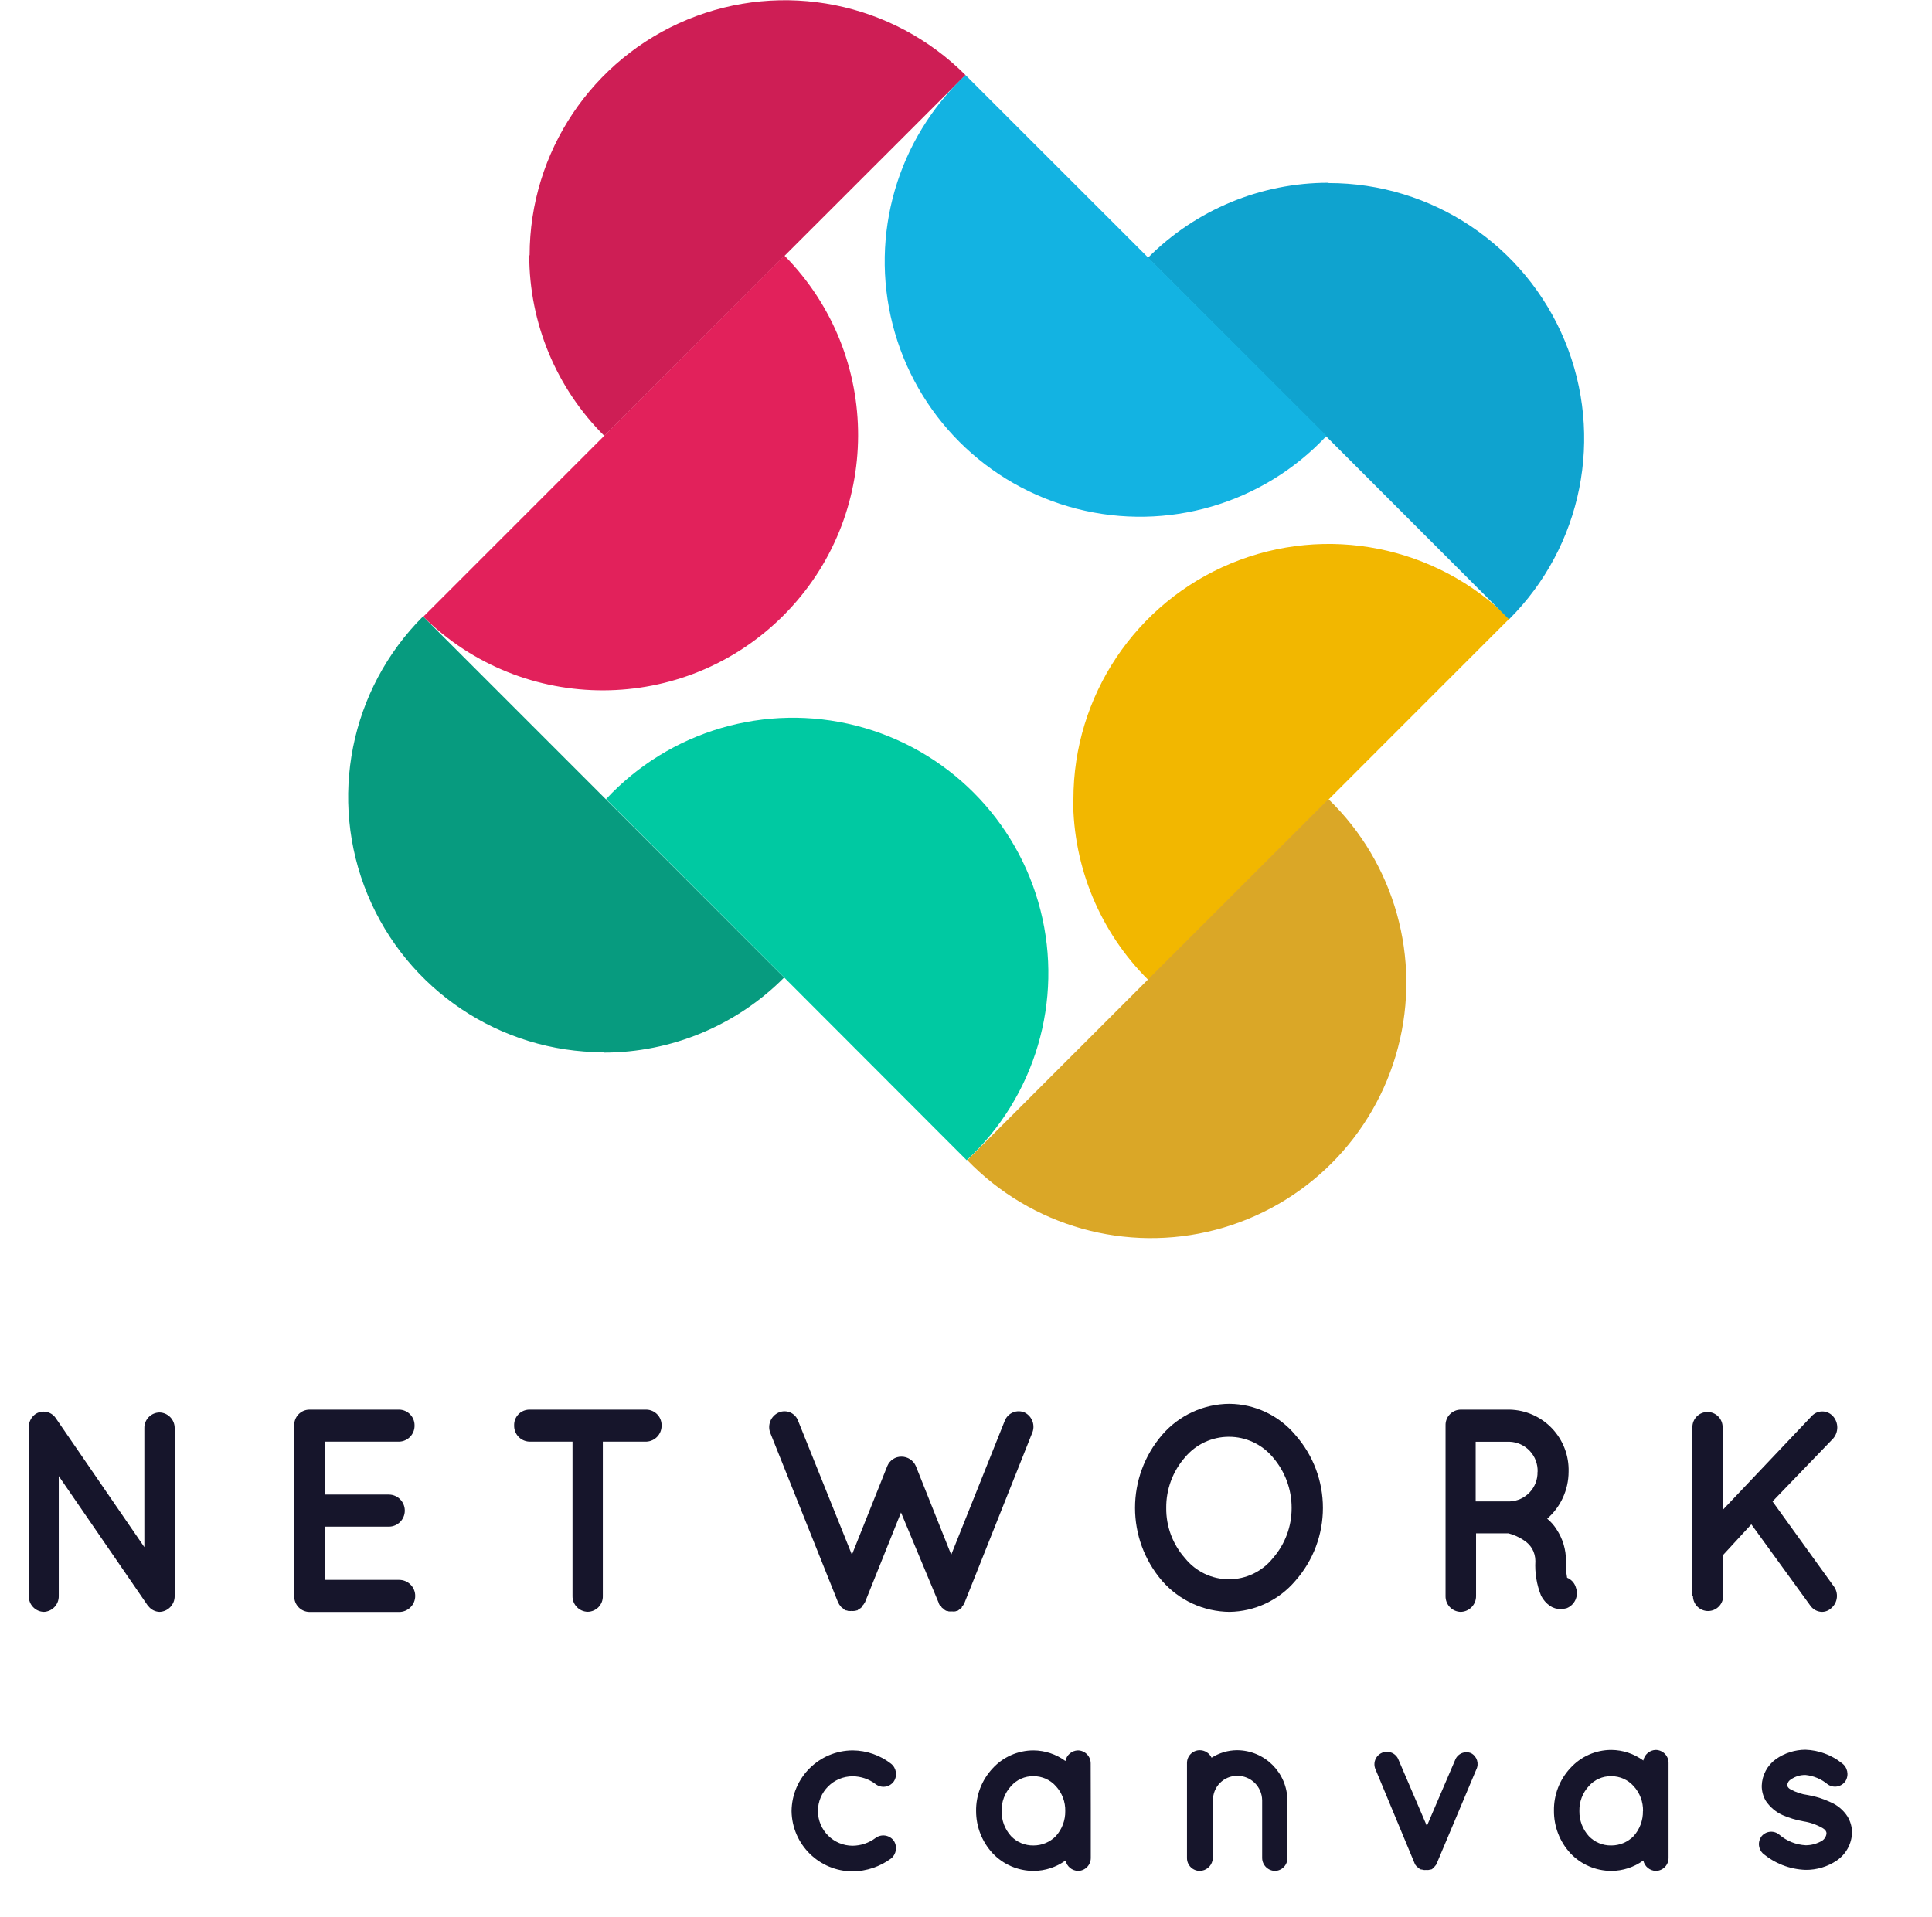
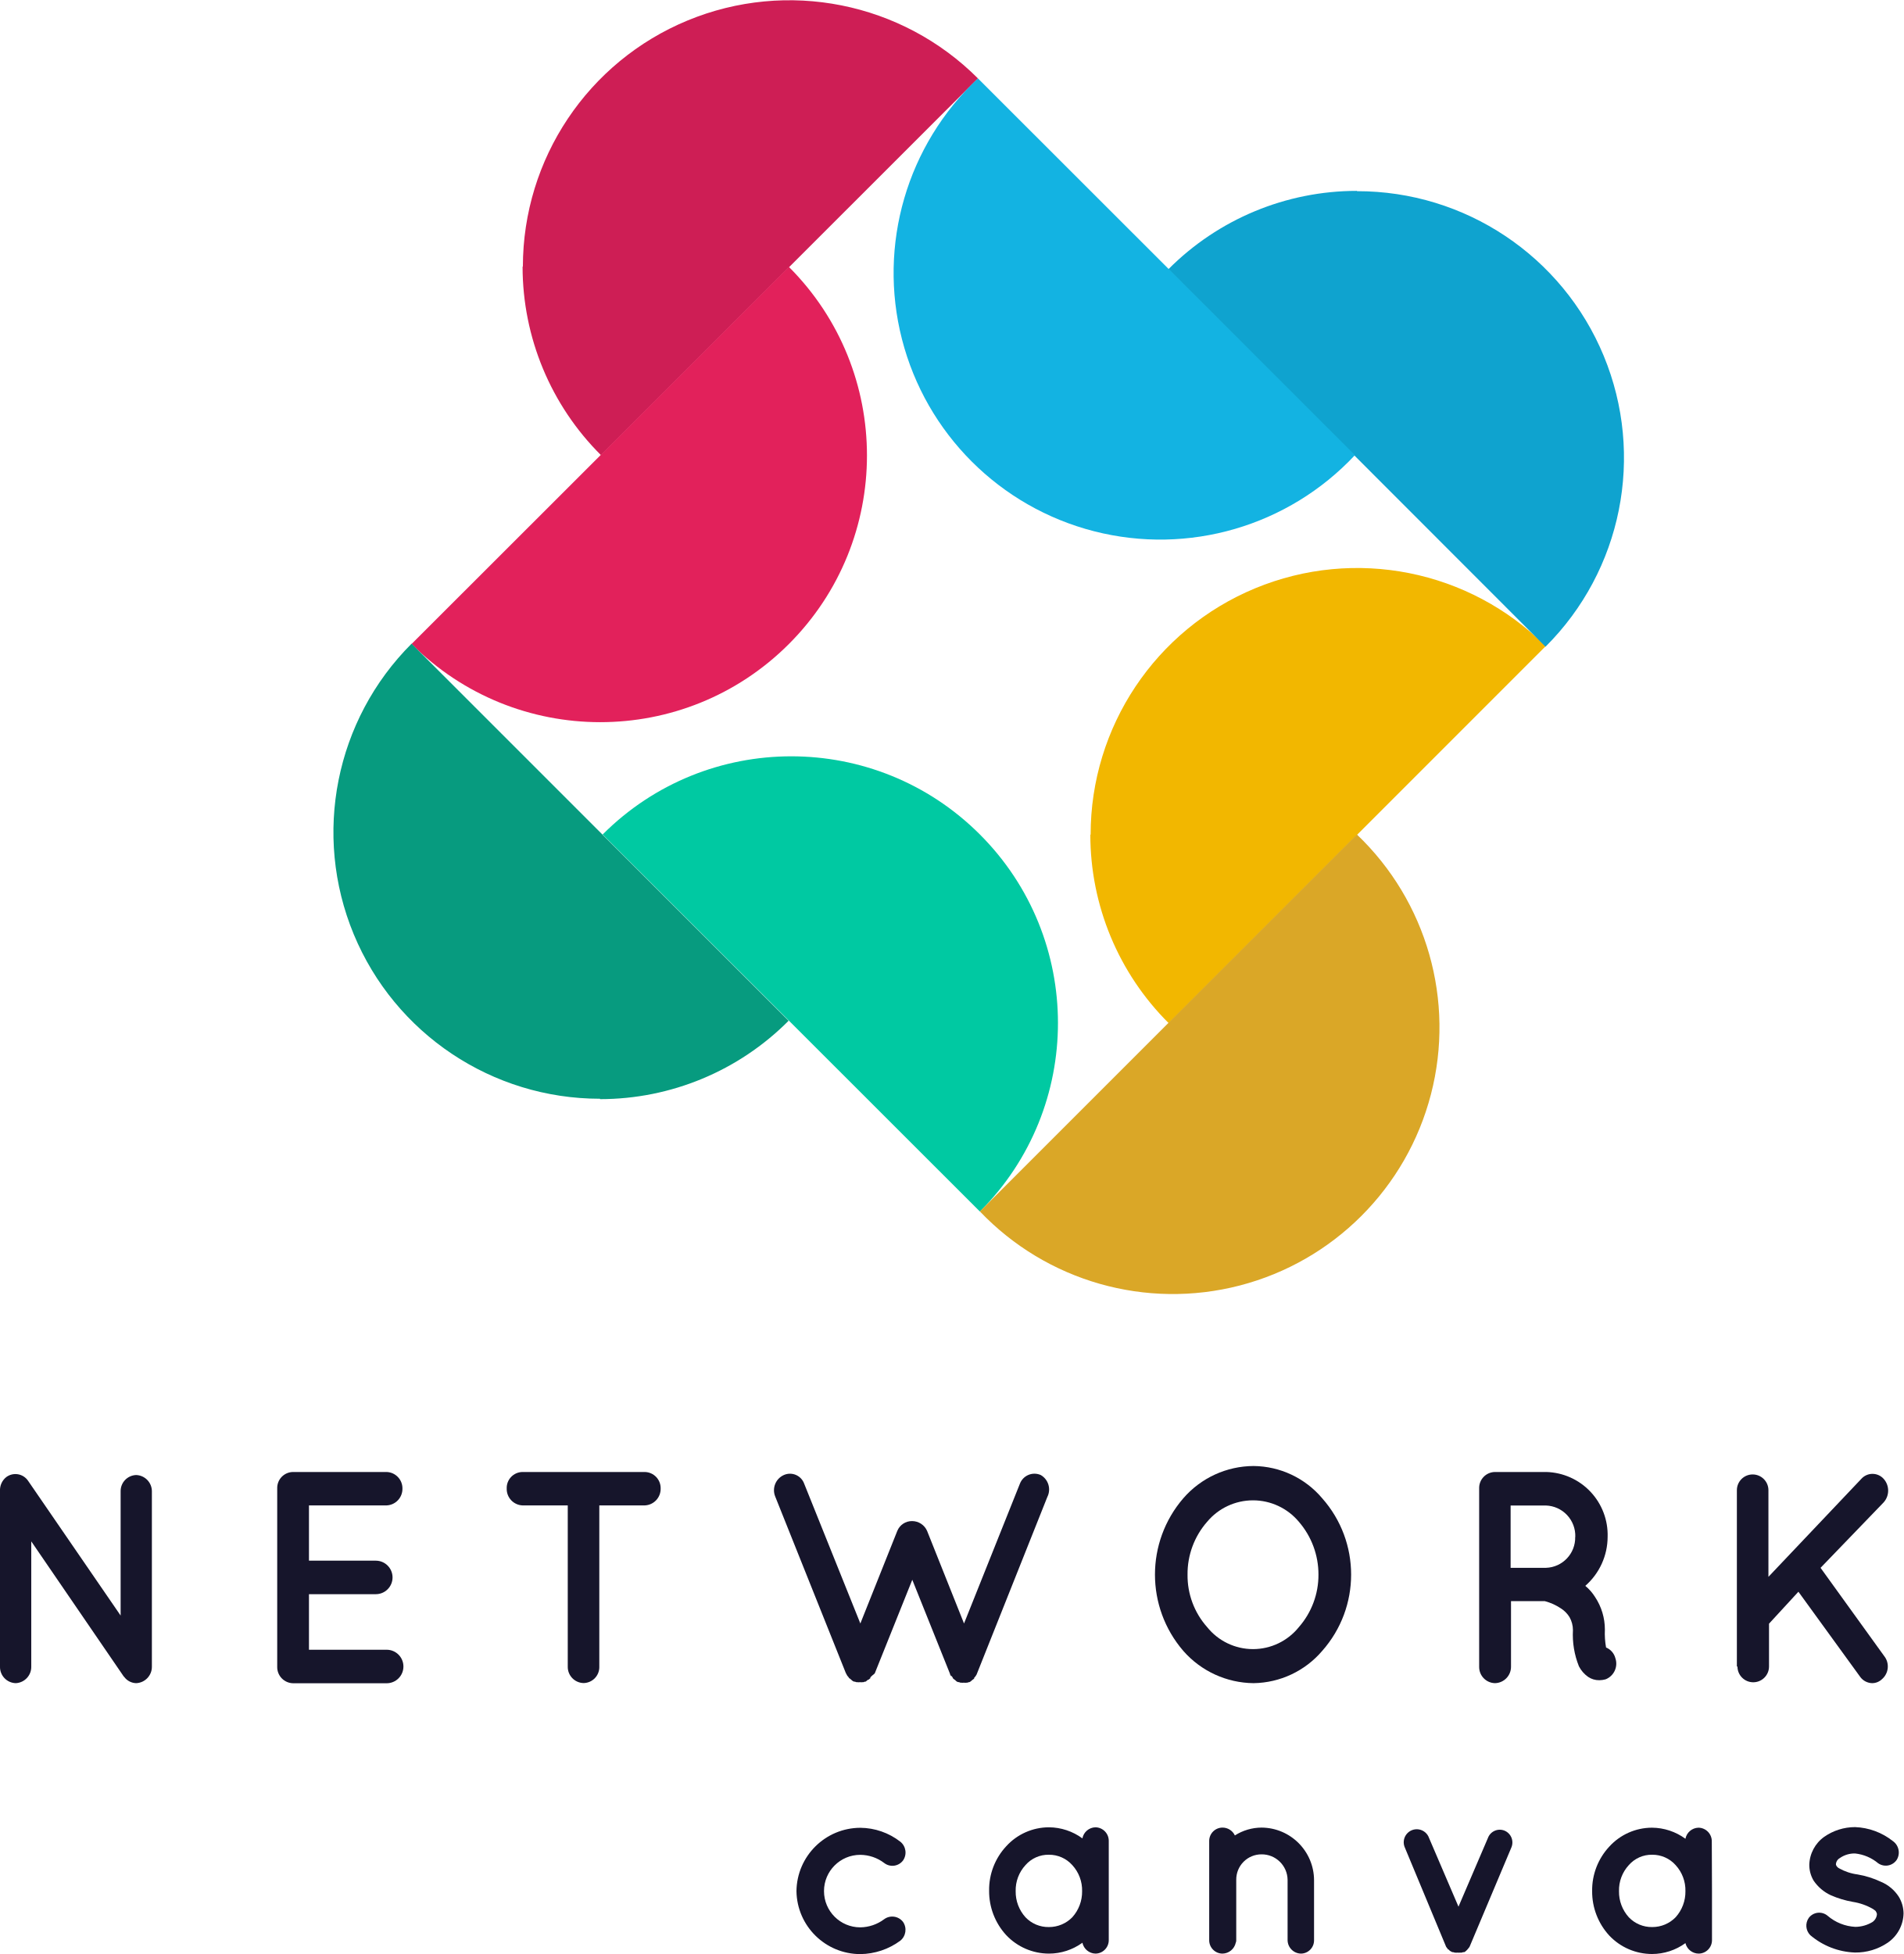
- <svg xmlns="http://www.w3.org/2000/svg" id="Layer_1" data-name="Layer 1" viewBox="0 0 205.85 204.26">
+ <svg xmlns="http://www.w3.org/2000/svg" id="Layer_1" data-name="Layer 1" viewBox="0 0 194.29 199.41">
  <defs>
    <style>.cls-1{fill:#ce1e55;}.cls-2{fill:#e2215b;}.cls-3{fill:#079b7f;}.cls-4{fill:#00c9a2;}.cls-5{fill:#f2b700;}.cls-6{fill:#daa727;}.cls-7{fill:#0fa3cf;}.cls-8{fill:#13b3e2;}.cls-9{fill:#16152b;}</style>
  </defs>
-   <path class="cls-1" d="M56.43,27.21A27.2,27.2,0,0,1,102.87,8L64.39,46.45a27.15,27.15,0,0,1-8-19.24" />
-   <path class="cls-2" d="M83.58,27.24A27.21,27.21,0,0,1,45.1,65.72Z" />
-   <path class="cls-3" d="M64.3,112.13A27.2,27.2,0,0,1,45.07,65.69l38.48,38.48a27.14,27.14,0,0,1-19.24,8" />
-   <path class="cls-4" d="M64.57,85.16A27.21,27.21,0,1,1,103,123.64Z" />
-   <path class="cls-5" d="M114.37,85.18a27.2,27.2,0,0,1,46.44-19.24l-38.47,38.48a27.13,27.13,0,0,1-8-19.24" />
-   <path class="cls-6" d="M141.54,85.16a27.21,27.21,0,1,1-38.48,38.47Z" />
-   <path class="cls-7" d="M141.55,19.51A27.21,27.21,0,0,1,160.78,66L122.3,27.48a27.13,27.13,0,0,1,19.24-8" />
-   <path class="cls-8" d="M141.34,46.45A27.21,27.21,0,1,1,102.87,8Z" />
-   <path class="cls-9" d="M6.26,170.08a1.66,1.66,0,0,1-1.58,1.69,1.65,1.65,0,0,1-1.61-1.69V152.16a1.7,1.7,0,0,1,.64-1.42,1.56,1.56,0,0,1,2.22.37l9.45,13.76V152.19A1.64,1.64,0,0,1,17,150.52a1.66,1.66,0,0,1,1.61,1.66v17.89A1.67,1.67,0,0,1,17,171.77a1.56,1.56,0,0,1-1.2-.62.8.8,0,0,1-.15-.19L6.26,157.3Z" />
-   <path class="cls-9" d="M31.35,170.08V151.91A1.63,1.63,0,0,1,33,150.22h9.56a1.67,1.67,0,0,1,1.61,1.69,1.69,1.69,0,0,1-1.61,1.72H34.6v5.64h6.82a1.71,1.71,0,0,1,0,3.42H34.6v5.67h7.93a1.71,1.71,0,0,1,0,3.42H33.05c-.06,0-.06,0-.06,0l0,0A1.65,1.65,0,0,1,31.35,170.08Z" />
-   <path class="cls-9" d="M68.88,153.63H64.23v16.44a1.63,1.63,0,0,1-1.61,1.69A1.65,1.65,0,0,1,61,170.08V153.63H56.39a1.68,1.68,0,0,1-1.61-1.72,1.63,1.63,0,0,1,1.61-1.69H68.88a1.65,1.65,0,0,1,1.61,1.69A1.69,1.69,0,0,1,68.88,153.63Z" />
-   <path class="cls-9" d="M109.95,152.77l-7.17,18a.82.82,0,0,1-.15.28l0,0a.81.81,0,0,1-.15.18c0,.06,0,.06,0,.09a.89.89,0,0,0-.21.15h0c-.09.06-.15.15-.26.19h0a0,0,0,0,0,0,0,.87.87,0,0,0-.23.06h-.06a.86.86,0,0,1-.29,0,.77.77,0,0,1-.26,0h-.09a.71.71,0,0,0-.2-.06s0,0-.06,0a.6.6,0,0,1-.26-.19h0c-.09-.06-.15-.12-.2-.15a.24.24,0,0,1-.06-.09c0-.06-.09-.12-.12-.18s-.06,0-.06,0a.78.78,0,0,1-.12-.28L96,161.18l-3.83,9.55A2.51,2.51,0,0,1,92,171s0,0,0,0l-.18.18c0,.06,0,.06,0,.09a.79.79,0,0,0-.18.15h-.06c-.09.06-.17.15-.23.19h0a0,0,0,0,0,0,0,.44.44,0,0,0-.23.06H91a.77.77,0,0,1-.26,0,1,1,0,0,1-.29,0h-.09a.71.71,0,0,0-.2-.06s0,0-.06,0a.83.83,0,0,1-.26-.19h0c-.09-.06-.12-.12-.2-.15a.24.24,0,0,1-.06-.09c-.06-.06-.09-.12-.15-.18v0a2.27,2.27,0,0,1-.15-.28l-7.2-18a1.7,1.7,0,0,1,.88-2.19,1.54,1.54,0,0,1,2.08.89l5.73,14.26,3.77-9.45a1.61,1.61,0,0,1,1.52-1,1.67,1.67,0,0,1,1.52,1l3.77,9.45,5.7-14.26a1.59,1.59,0,0,1,2.13-.89A1.7,1.7,0,0,1,109.95,152.77Z" />
-   <path class="cls-9" d="M138,152.9a11.75,11.75,0,0,1,0,15.58,9.38,9.38,0,0,1-7,3.29,9.65,9.65,0,0,1-7.17-3.29,11.93,11.93,0,0,1,0-15.58A9.54,9.54,0,0,1,131,149.6,9.27,9.27,0,0,1,138,152.9Zm-.38,7.79a8.21,8.21,0,0,0-2-5.39,6.1,6.1,0,0,0-9.36,0,8.06,8.06,0,0,0-2,5.39,7.92,7.92,0,0,0,2,5.36,6,6,0,0,0,9.36,0A8.07,8.07,0,0,0,137.62,160.69Z" />
-   <path class="cls-9" d="M167.92,169.22a1.72,1.72,0,0,1-1,2.16,2.46,2.46,0,0,1-.64.09h0a2,2,0,0,1-1.14-.34,3,3,0,0,1-.94-1.08,8.67,8.67,0,0,1-.61-3.7,2.7,2.7,0,0,0-.35-1.32,2.78,2.78,0,0,0-.88-.89,5.41,5.41,0,0,0-1.64-.74h-3.45v6.68a1.67,1.67,0,0,1-1.64,1.69,1.65,1.65,0,0,1-1.61-1.69V151.91a1.63,1.63,0,0,1,1.61-1.69h5.24a6.43,6.43,0,0,1,6.26,6.62,6.66,6.66,0,0,1-2.28,5,4.68,4.68,0,0,1,1,1.14,6,6,0,0,1,1,3.33,8.16,8.16,0,0,0,.12,1.82A1.61,1.61,0,0,1,167.92,169.22Zm-4.09-12.38a3.1,3.1,0,0,0-3-3.2h-3.6V160h3.6A3.08,3.08,0,0,0,163.82,156.84Z" />
-   <path class="cls-9" d="M180.32,170.08v-18a1.61,1.61,0,1,1,3.22,0v8.84l9.48-10a1.53,1.53,0,0,1,2.28,0,1.8,1.8,0,0,1,0,2.4L188.86,160l6.49,9a1.71,1.71,0,0,1-.23,2.37,1.44,1.44,0,0,1-1,.4,1.55,1.55,0,0,1-1.2-.62l-6.32-8.71-3,3.26v4.37a1.61,1.61,0,1,1-3.22,0Z" />
-   <path class="cls-9" d="M84.34,193a6.54,6.54,0,0,1,6.52-6.47,6.74,6.74,0,0,1,4.08,1.42,1.42,1.42,0,0,1,.28,1.91,1.36,1.36,0,0,1-1.93.26,4.08,4.08,0,0,0-2.44-.83,3.7,3.7,0,1,0,0,7.4,4.14,4.14,0,0,0,2.44-.83,1.39,1.39,0,0,1,1.93.28,1.43,1.43,0,0,1-.28,1.91,7,7,0,0,1-4.08,1.37A6.52,6.52,0,0,1,84.34,193Z" />
-   <path class="cls-9" d="M116.22,193V198a1.37,1.37,0,0,1-1.36,1.37,1.4,1.4,0,0,1-1.33-1.11,5.81,5.81,0,0,1-3.41,1.11,6,6,0,0,1-4.36-1.88A6.62,6.62,0,0,1,104,193a6.52,6.52,0,0,1,1.75-4.54,5.9,5.9,0,0,1,4.36-1.93,5.83,5.83,0,0,1,3.41,1.13,1.39,1.39,0,0,1,1.33-1.13,1.38,1.38,0,0,1,1.36,1.39Zm-2.72,0a3.8,3.8,0,0,0-1-2.66,3.16,3.16,0,0,0-2.39-1.06,3.09,3.09,0,0,0-2.39,1.06,3.79,3.79,0,0,0-1,2.66,3.88,3.88,0,0,0,1,2.66,3.22,3.22,0,0,0,2.39,1,3.31,3.31,0,0,0,2.39-1A3.89,3.89,0,0,0,113.5,193Z" />
-   <path class="cls-9" d="M137.17,191.88V198a1.35,1.35,0,0,1-1.33,1.37,1.39,1.39,0,0,1-1.36-1.37v-6.16a2.64,2.64,0,0,0-2.67-2.6,2.57,2.57,0,0,0-2.57,2.6V198a.51.51,0,0,1-.05.26,1.41,1.41,0,0,1-1.36,1.11,1.36,1.36,0,0,1-1.36-1.37V187.88a1.36,1.36,0,0,1,1.36-1.37,1.39,1.39,0,0,1,1.26.8,5.11,5.11,0,0,1,2.72-.8A5.39,5.39,0,0,1,137.17,191.88Z" />
-   <path class="cls-9" d="M157.29,188.58l-4.21,10a.56.56,0,0,1-.1.18,0,0,0,0,1,0,0l-.15.18a0,0,0,0,1,0,0,.89.89,0,0,1-.15.15,0,0,0,0,0,0,0,.47.47,0,0,1-.18.13h-.05v0a.48.48,0,0,0-.21.05h-.05a1,1,0,0,1-.26,0,.88.88,0,0,1-.23,0h-.05a.6.6,0,0,0-.21-.05v0h-.05a2.36,2.36,0,0,1-.23-.13,0,0,0,0,0,0,0,.89.89,0,0,1-.15-.15s0,0-.05,0a.81.81,0,0,0-.13-.18s0,0,0,0-.08-.1-.1-.18l-4.16-10a1.33,1.33,0,1,1,2.46-1l3,7,3-7a1.29,1.29,0,0,1,1.72-.75A1.31,1.31,0,0,1,157.29,188.58Z" />
-   <path class="cls-9" d="M177.78,193V198a1.37,1.37,0,0,1-1.36,1.37,1.4,1.4,0,0,1-1.33-1.11,5.81,5.81,0,0,1-3.41,1.11,6,6,0,0,1-4.36-1.88,6.62,6.62,0,0,1-1.75-4.54,6.52,6.52,0,0,1,1.75-4.54,5.9,5.9,0,0,1,4.36-1.93,5.83,5.83,0,0,1,3.41,1.13,1.39,1.39,0,0,1,1.33-1.13,1.38,1.38,0,0,1,1.36,1.39Zm-2.72,0a3.8,3.8,0,0,0-1-2.66,3.16,3.16,0,0,0-2.39-1.06,3.09,3.09,0,0,0-2.39,1.06,3.79,3.79,0,0,0-1,2.66,3.88,3.88,0,0,0,1,2.66,3.22,3.22,0,0,0,2.39,1,3.31,3.31,0,0,0,2.39-1A3.89,3.89,0,0,0,175.05,193Z" />
-   <path class="cls-9" d="M187.66,195.72a1.33,1.33,0,0,1,1.92-.21,4.7,4.7,0,0,0,2.82,1.13,3.42,3.42,0,0,0,1.75-.49,1.06,1.06,0,0,0,.46-.77.39.39,0,0,0-.08-.26c0-.08-.13-.18-.33-.31a5.93,5.93,0,0,0-2.05-.72h0a9.84,9.84,0,0,1-2.23-.67,4.3,4.3,0,0,1-1.77-1.5,3.14,3.14,0,0,1-.44-1.62,3.63,3.63,0,0,1,1.51-2.84,5.5,5.5,0,0,1,3.16-1,6.58,6.58,0,0,1,3.85,1.42,1.43,1.43,0,0,1,.41,1.91,1.35,1.35,0,0,1-1.9.36,4.39,4.39,0,0,0-2.36-1,2.61,2.61,0,0,0-1.54.46.78.78,0,0,0-.41.59.28.28,0,0,0,.05.21.69.69,0,0,0,.28.26,5.22,5.22,0,0,0,1.87.62l0,0h0a9.19,9.19,0,0,1,2.39.75,4,4,0,0,1,1.82,1.52,3.35,3.35,0,0,1,.49,1.7,3.73,3.73,0,0,1-1.62,3,5.82,5.82,0,0,1-3.34,1,7.44,7.44,0,0,1-4.57-1.78A1.38,1.38,0,0,1,187.66,195.72Z" />
+   <path class="cls-1" d="M53.36,27.21A27.2,27.2,0,0,1,99.8,8L61.33,46.45a27.15,27.15,0,0,1-8-19.24" />
+   <path class="cls-2" d="M80.51,27.24A27.21,27.21,0,0,1,42,65.72Z" />
+   <path class="cls-3" d="M61.23,112.13A27.2,27.2,0,0,1,42,65.69l38.48,38.48a27.14,27.14,0,0,1-19.24,8" />
+   <path class="cls-4" d="M61.5,85.16A27.21,27.21,0,1,1,100,123.64Z" />
+   <path class="cls-5" d="M111.3,85.18a27.2,27.2,0,0,1,46.44-19.24l-38.47,38.48a27.13,27.13,0,0,1-8-19.24" />
+   <path class="cls-6" d="M138.47,85.16A27.21,27.21,0,1,1,100,123.63Z" />
+   <path class="cls-7" d="M138.48,19.51A27.21,27.21,0,0,1,157.72,66L119.23,27.48a27.13,27.13,0,0,1,19.24-8" />
+   <path class="cls-8" d="M138.27,46.45A27.21,27.21,0,1,1,99.8,8Z" />
+   <path class="cls-9" d="M3.19,170.08a1.66,1.66,0,0,1-1.58,1.69A1.65,1.65,0,0,1,0,170.08V152.16a1.7,1.7,0,0,1,.64-1.42,1.56,1.56,0,0,1,2.22.37l9.45,13.76V152.19a1.64,1.64,0,0,1,1.58-1.66,1.66,1.66,0,0,1,1.61,1.66v17.89a1.67,1.67,0,0,1-1.61,1.69,1.56,1.56,0,0,1-1.2-.62.8.8,0,0,1-.15-.19L3.19,157.3Z" />
+   <path class="cls-9" d="M28.29,170.08V151.91a1.63,1.63,0,0,1,1.61-1.69h9.56a1.67,1.67,0,0,1,1.61,1.69,1.69,1.69,0,0,1-1.61,1.72H31.53v5.64h6.82a1.71,1.71,0,0,1,0,3.42H31.53v5.67h7.93a1.71,1.71,0,0,1,0,3.42H30c-.06,0-.06,0-.06,0l0,0A1.65,1.65,0,0,1,28.29,170.08Z" />
+   <path class="cls-9" d="M65.81,153.63H61.16v16.44a1.63,1.63,0,0,1-1.61,1.69,1.65,1.65,0,0,1-1.61-1.69V153.63H53.32a1.68,1.68,0,0,1-1.61-1.72,1.63,1.63,0,0,1,1.61-1.69H65.81a1.65,1.65,0,0,1,1.61,1.69A1.69,1.69,0,0,1,65.81,153.63Z" />
+   <path class="cls-9" d="M106.88,152.77l-7.17,18a.82.82,0,0,1-.15.28l0,0a.81.81,0,0,1-.15.18c0,.06,0,.06,0,.09a.89.89,0,0,0-.21.15h0c-.09.06-.15.15-.26.19h0a0,0,0,0,0,0,0,.87.87,0,0,0-.23.06h-.06a.86.86,0,0,1-.29,0,.77.77,0,0,1-.26,0h-.09a.71.71,0,0,0-.2-.06s0,0-.06,0a.6.6,0,0,1-.26-.19h0c-.09-.06-.15-.12-.2-.15a.24.24,0,0,1-.06-.09c0-.06-.09-.12-.12-.18s-.06,0-.06,0a.78.78,0,0,1-.12-.28l-3.83-9.55-3.83,9.55A2.51,2.51,0,0,1,89,171s0,0,0,0l-.18.18c0,.06,0,.06,0,.09a.79.79,0,0,0-.18.15h-.06c-.09.06-.17.15-.23.19h0a0,0,0,0,0,0,0,.44.44,0,0,0-.23.06h-.09a.77.77,0,0,1-.26,0,1,1,0,0,1-.29,0h-.09a.71.71,0,0,0-.2-.06s0,0-.06,0a.83.83,0,0,1-.26-.19h0c-.09-.06-.12-.12-.2-.15a.24.24,0,0,1-.06-.09c-.06-.06-.09-.12-.15-.18v0a2.27,2.27,0,0,1-.15-.28l-7.2-18a1.7,1.7,0,0,1,.88-2.19,1.54,1.54,0,0,1,2.08.89l5.73,14.26,3.77-9.45a1.61,1.61,0,0,1,1.52-1,1.67,1.67,0,0,1,1.52,1l3.77,9.45,5.7-14.26a1.59,1.59,0,0,1,2.13-.89A1.7,1.7,0,0,1,106.88,152.77Z" />
+   <path class="cls-9" d="M134.93,152.9a11.75,11.75,0,0,1,0,15.58,9.38,9.38,0,0,1-7,3.29,9.65,9.65,0,0,1-7.17-3.29,11.93,11.93,0,0,1,0-15.58,9.54,9.54,0,0,1,7.17-3.29A9.27,9.27,0,0,1,134.93,152.9Zm-.38,7.79a8.21,8.21,0,0,0-2-5.39,6.1,6.1,0,0,0-9.36,0,8.06,8.06,0,0,0-2,5.39,7.92,7.92,0,0,0,2,5.36,6,6,0,0,0,9.36,0A8.07,8.07,0,0,0,134.55,160.69Z" />
+   <path class="cls-9" d="M164.85,169.22a1.72,1.72,0,0,1-1,2.16,2.46,2.46,0,0,1-.64.09h0a2,2,0,0,1-1.14-.34,3,3,0,0,1-.94-1.08,8.67,8.67,0,0,1-.61-3.7,2.7,2.7,0,0,0-.35-1.32,2.78,2.78,0,0,0-.88-.89,5.41,5.41,0,0,0-1.64-.74h-3.45v6.68a1.67,1.67,0,0,1-1.64,1.69,1.65,1.65,0,0,1-1.61-1.69V151.91a1.63,1.63,0,0,1,1.61-1.69h5.24a6.43,6.43,0,0,1,6.26,6.62,6.66,6.66,0,0,1-2.28,5,4.68,4.68,0,0,1,1,1.14,6,6,0,0,1,1,3.33,8.16,8.16,0,0,0,.12,1.82A1.61,1.61,0,0,1,164.85,169.22Zm-4.09-12.38a3.1,3.1,0,0,0-3-3.2h-3.6V160h3.6A3.08,3.08,0,0,0,160.75,156.84Z" />
+   <path class="cls-9" d="M177.25,170.08v-18a1.61,1.61,0,1,1,3.22,0v8.84l9.48-10a1.53,1.53,0,0,1,2.28,0,1.8,1.8,0,0,1,0,2.4L185.79,160l6.49,9a1.71,1.71,0,0,1-.23,2.37,1.44,1.44,0,0,1-1,.4,1.55,1.55,0,0,1-1.2-.62l-6.32-8.71-3,3.26v4.37a1.61,1.61,0,1,1-3.22,0Z" />
+   <path class="cls-9" d="M81.28,193a6.54,6.54,0,0,1,6.52-6.47,6.74,6.74,0,0,1,4.08,1.42,1.42,1.42,0,0,1,.28,1.91,1.36,1.36,0,0,1-1.93.26,4.08,4.08,0,0,0-2.44-.83,3.7,3.7,0,1,0,0,7.4,4.14,4.14,0,0,0,2.44-.83,1.39,1.39,0,0,1,1.93.28,1.43,1.43,0,0,1-.28,1.91,7,7,0,0,1-4.08,1.37A6.52,6.52,0,0,1,81.28,193Z" />
+   <path class="cls-9" d="M113.15,193V198a1.37,1.37,0,0,1-1.36,1.37,1.4,1.4,0,0,1-1.33-1.11,5.81,5.81,0,0,1-3.41,1.11,6,6,0,0,1-4.36-1.88,6.62,6.62,0,0,1-1.75-4.54,6.52,6.52,0,0,1,1.75-4.54,5.9,5.9,0,0,1,4.36-1.93,5.83,5.83,0,0,1,3.41,1.13,1.39,1.39,0,0,1,1.33-1.13,1.38,1.38,0,0,1,1.36,1.39Zm-2.72,0a3.8,3.8,0,0,0-1-2.66,3.16,3.16,0,0,0-2.39-1.06,3.09,3.09,0,0,0-2.39,1.06,3.79,3.79,0,0,0-1,2.66,3.88,3.88,0,0,0,1,2.66,3.22,3.22,0,0,0,2.39,1,3.31,3.31,0,0,0,2.39-1A3.89,3.89,0,0,0,110.43,193Z" />
+   <path class="cls-9" d="M134.1,191.88V198a1.35,1.35,0,0,1-1.33,1.37A1.39,1.39,0,0,1,131.4,198v-6.16a2.64,2.64,0,0,0-2.67-2.6,2.57,2.57,0,0,0-2.57,2.6V198a.51.51,0,0,1-.05.26,1.41,1.41,0,0,1-1.36,1.11A1.36,1.36,0,0,1,123.4,198V187.88a1.36,1.36,0,0,1,1.36-1.37,1.39,1.39,0,0,1,1.26.8,5.11,5.11,0,0,1,2.72-.8A5.39,5.39,0,0,1,134.1,191.88Z" />
+   <path class="cls-9" d="M154.22,188.58l-4.21,10a.56.56,0,0,1-.1.18,0,0,0,0,1,0,0l-.15.18a0,0,0,0,1,0,0,.89.89,0,0,1-.15.15,0,0,0,0,0,0,0,.47.47,0,0,1-.18.13h-.05v0a.48.48,0,0,0-.21.05H149a1,1,0,0,1-.26,0,.88.88,0,0,1-.23,0h-.05a.6.6,0,0,0-.21-.05v0h-.05a2.36,2.36,0,0,1-.23-.13,0,0,0,0,0,0,0,.89.89,0,0,1-.15-.15s0,0-.05,0a.81.81,0,0,0-.13-.18s0,0,0,0-.08-.1-.1-.18l-4.16-10a1.33,1.33,0,1,1,2.46-1l3,7,3-7a1.29,1.29,0,0,1,1.72-.75A1.31,1.31,0,0,1,154.22,188.58Z" />
+   <path class="cls-9" d="M174.71,193V198a1.37,1.37,0,0,1-1.36,1.37A1.4,1.4,0,0,1,172,198.3a5.81,5.81,0,0,1-3.41,1.11,6,6,0,0,1-4.36-1.88,6.62,6.62,0,0,1-1.75-4.54,6.52,6.52,0,0,1,1.75-4.54,5.9,5.9,0,0,1,4.36-1.93,5.83,5.83,0,0,1,3.41,1.13,1.39,1.39,0,0,1,1.33-1.13,1.38,1.38,0,0,1,1.36,1.39ZM172,193a3.8,3.8,0,0,0-1-2.66,3.16,3.16,0,0,0-2.39-1.06,3.09,3.09,0,0,0-2.39,1.06,3.79,3.79,0,0,0-1,2.66,3.88,3.88,0,0,0,1,2.66,3.22,3.22,0,0,0,2.39,1,3.31,3.31,0,0,0,2.39-1A3.89,3.89,0,0,0,172,193Z" />
+   <path class="cls-9" d="M184.59,195.72a1.33,1.33,0,0,1,1.92-.21,4.7,4.7,0,0,0,2.82,1.13,3.42,3.42,0,0,0,1.75-.49,1.06,1.06,0,0,0,.46-.77.39.39,0,0,0-.08-.26c0-.08-.13-.18-.33-.31a5.93,5.93,0,0,0-2.05-.72h0a9.84,9.84,0,0,1-2.23-.67,4.3,4.3,0,0,1-1.77-1.5,3.14,3.14,0,0,1-.44-1.62,3.63,3.63,0,0,1,1.51-2.84,5.5,5.5,0,0,1,3.16-1,6.58,6.58,0,0,1,3.85,1.42,1.43,1.43,0,0,1,.41,1.91,1.35,1.35,0,0,1-1.9.36,4.39,4.39,0,0,0-2.36-1,2.61,2.61,0,0,0-1.54.46.78.78,0,0,0-.41.59.28.28,0,0,0,.05.21.69.69,0,0,0,.28.26,5.22,5.22,0,0,0,1.87.62l0,0h0a9.19,9.19,0,0,1,2.39.75,4,4,0,0,1,1.82,1.52,3.35,3.35,0,0,1,.49,1.7,3.73,3.73,0,0,1-1.62,3,5.82,5.82,0,0,1-3.34,1,7.44,7.44,0,0,1-4.57-1.78A1.38,1.38,0,0,1,184.59,195.72Z" />
</svg>
